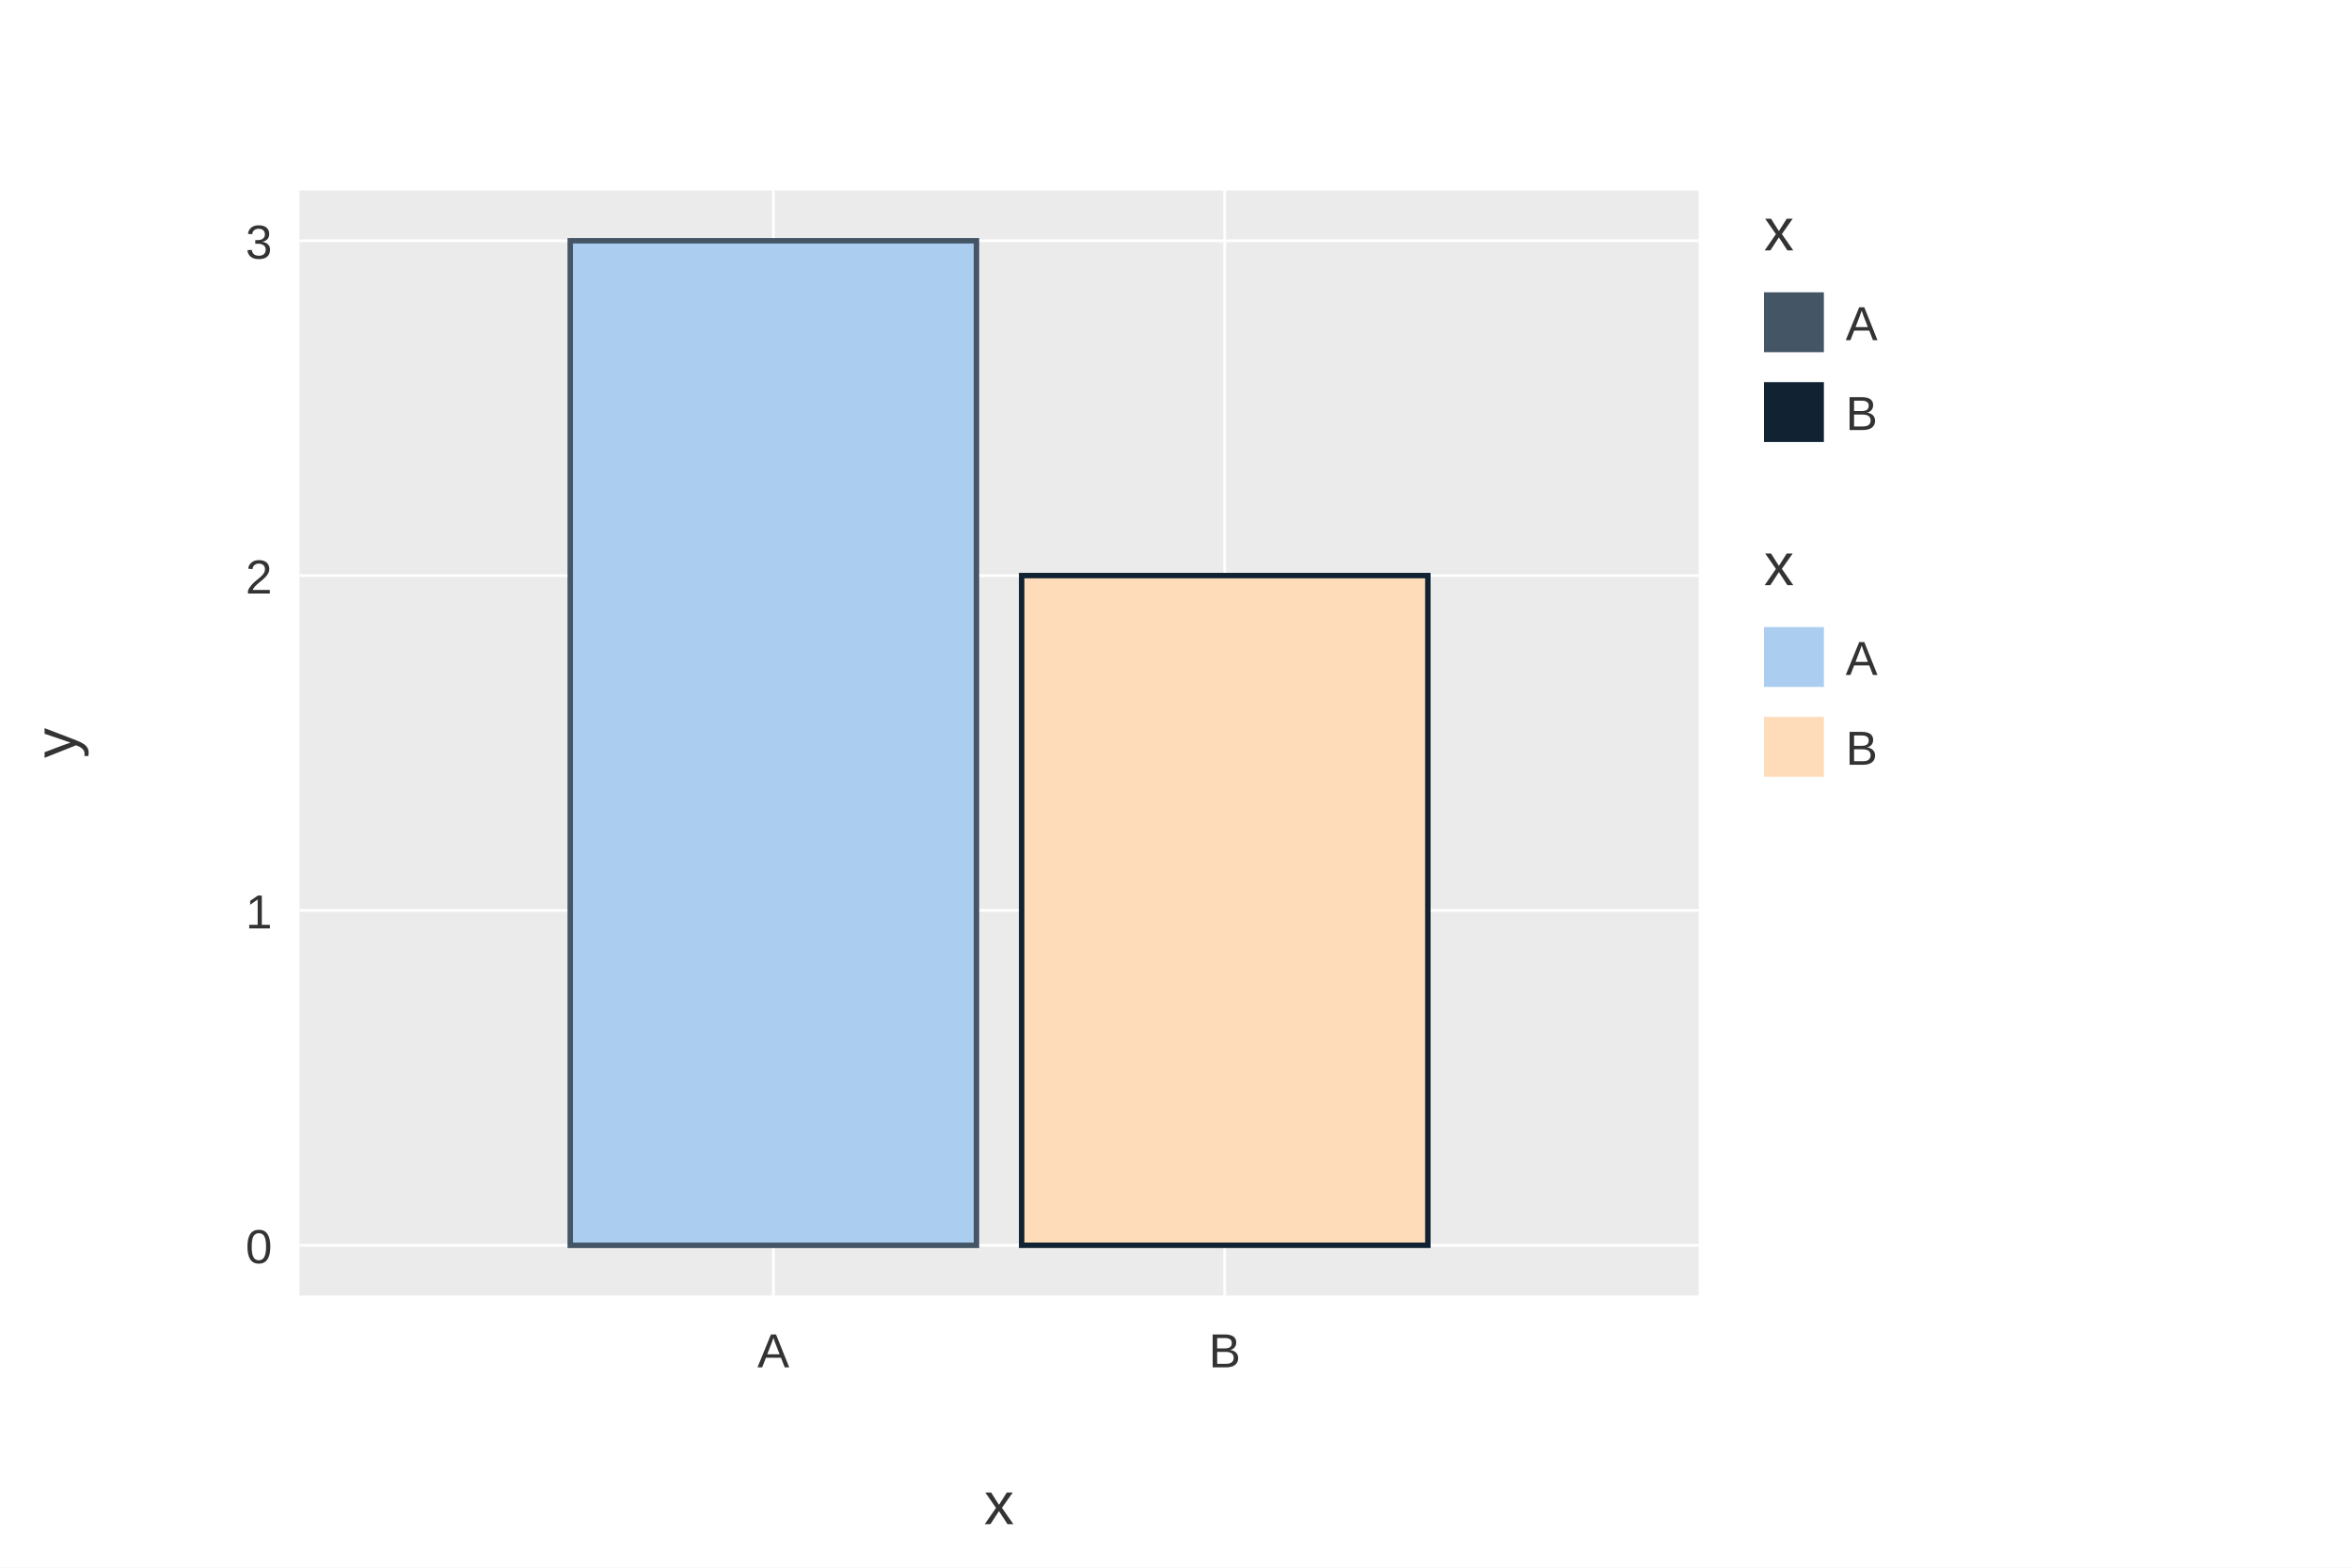
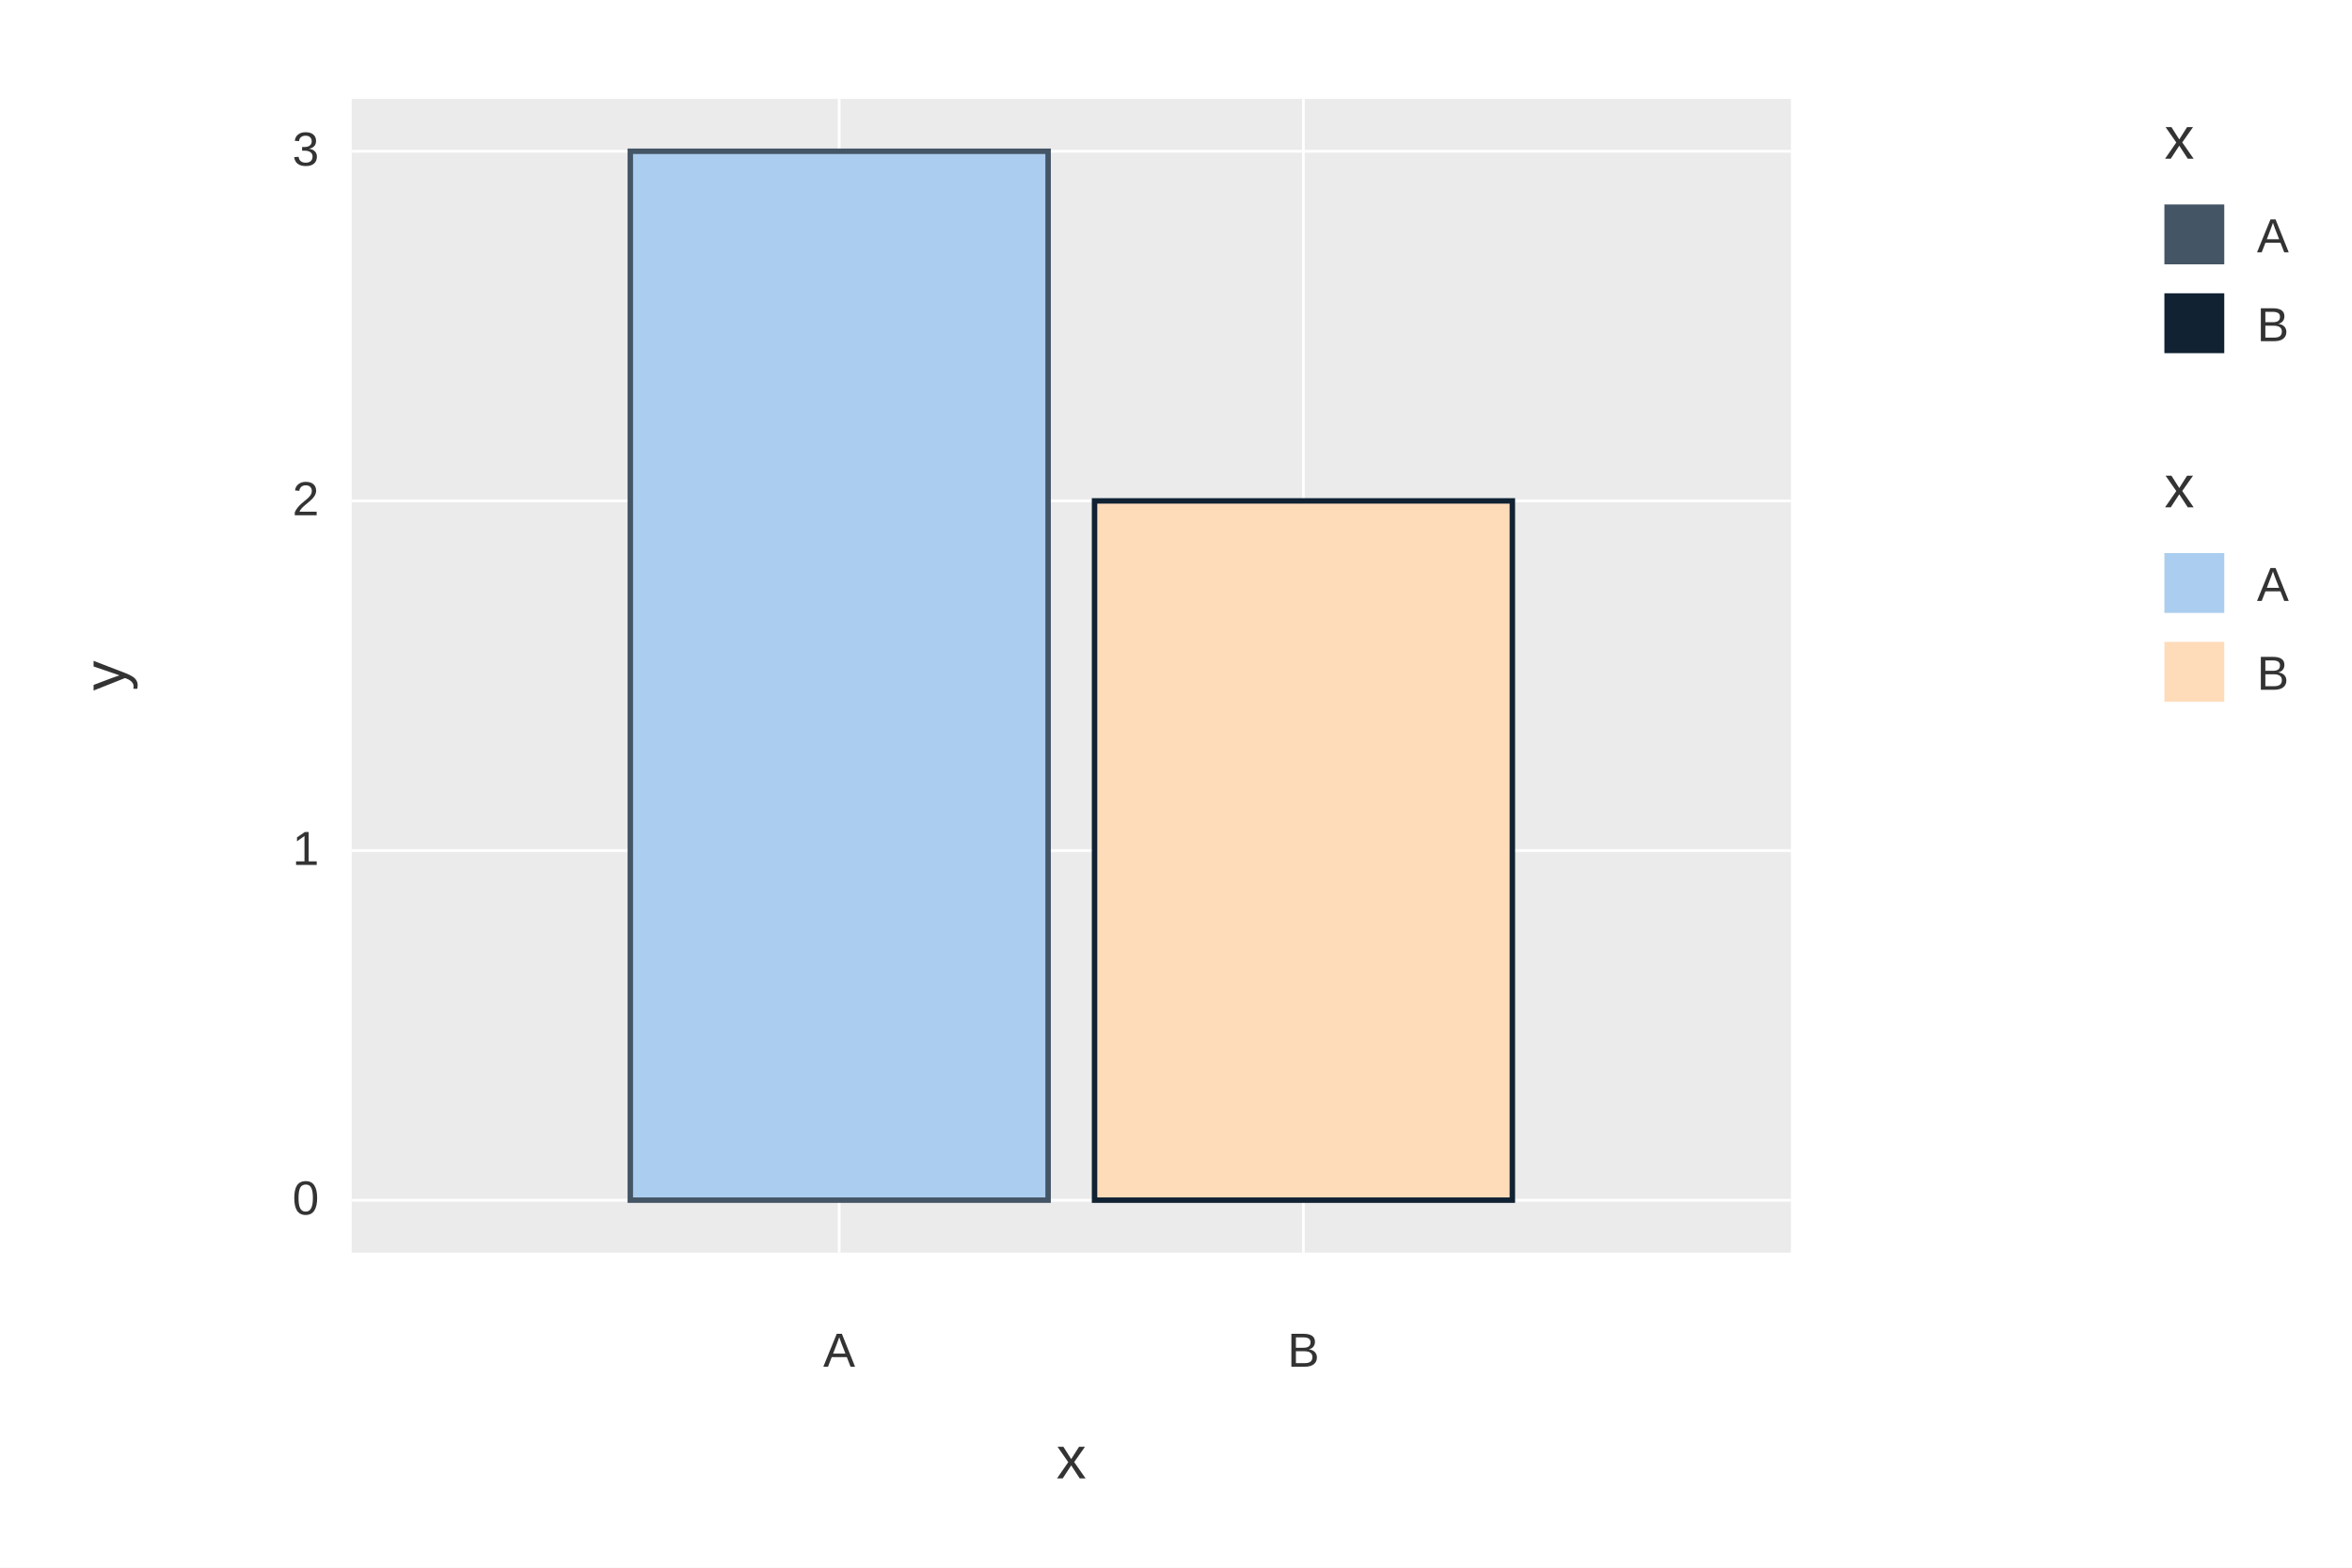
<svg xmlns="http://www.w3.org/2000/svg" width="432.00pt" height="288.00pt" viewBox="0 0 432.00 288.00">
  <g font-family="Liberation Sans,Arial,Helvetica,sans-serif" fill="#333333">
    <rect x="0.00" y="0.00" width="432.00" height="288.00" fill="white" stroke="none" />
-     <rect x="55.00" y="35.00" width="257.00" height="203.00" fill="#EBEBEB" stroke="none" />
-     <text x="55.00" y="22.00" font-size="13.20" text-anchor="start" />
-     <line x1="142.05" y1="35.00" x2="142.05" y2="238.00" stroke="white" stroke-width="0.50" />
-     <text x="142.05" y="251.20" font-size="8.80" text-anchor="middle">A</text>
-     <line x1="224.95" y1="35.00" x2="224.95" y2="238.00" stroke="white" stroke-width="0.50" />
-     <text x="224.95" y="251.20" font-size="8.80" text-anchor="middle">B</text>
-     <line x1="55.00" y1="228.77" x2="312.00" y2="228.77" stroke="white" stroke-width="0.50" />
-     <text x="50.00" y="232.07" font-size="8.80" text-anchor="end">0</text>
-     <line x1="55.00" y1="167.26" x2="312.00" y2="167.26" stroke="white" stroke-width="0.50" />
-     <text x="50.00" y="170.56" font-size="8.80" text-anchor="end">1</text>
-     <line x1="55.00" y1="105.74" x2="312.00" y2="105.74" stroke="white" stroke-width="0.50" />
-     <text x="50.00" y="109.04" font-size="8.80" text-anchor="end">2</text>
-     <line x1="55.00" y1="44.23" x2="312.00" y2="44.23" stroke="white" stroke-width="0.50" />
-     <text x="50.00" y="47.53" font-size="8.80" text-anchor="end">3</text>
-     <text x="183.50" y="280.00" font-size="11.00" text-anchor="middle">x</text>
-     <g transform="translate(14.00,136.50) rotate(-90)">
-       <text x="0.00" y="0.00" font-size="11.00" text-anchor="middle">y</text>
+     <rect x="64.60" y="18.16" width="264.34" height="211.96" fill="#EBEBEB" stroke="none" />
+     <line x1="154.14" y1="18.16" x2="154.14" y2="230.12" stroke="white" stroke-width="0.50" />
+     <text x="154.14" y="251.08" font-size="8.80" text-anchor="middle" textLength="5.46" lengthAdjust="spacingAndGlyphs">A</text>
+     <line x1="239.41" y1="18.16" x2="239.41" y2="230.12" stroke="white" stroke-width="0.50" />
+     <text x="239.41" y="251.08" font-size="8.80" text-anchor="middle" textLength="5.46" lengthAdjust="spacingAndGlyphs">B</text>
+     <line x1="64.60" y1="220.49" x2="328.94" y2="220.49" stroke="white" stroke-width="0.50" />
+     <text x="58.60" y="223.13" font-size="8.80" text-anchor="end" textLength="5.46" lengthAdjust="spacingAndGlyphs">0</text>
+     <line x1="64.60" y1="156.26" x2="328.94" y2="156.26" stroke="white" stroke-width="0.50" />
+     <text x="58.60" y="158.90" font-size="8.80" text-anchor="end" textLength="5.46" lengthAdjust="spacingAndGlyphs">1</text>
+     <line x1="64.60" y1="92.02" x2="328.94" y2="92.02" stroke="white" stroke-width="0.50" />
+     <text x="58.60" y="94.66" font-size="8.80" text-anchor="end" textLength="5.46" lengthAdjust="spacingAndGlyphs">2</text>
+     <line x1="64.60" y1="27.79" x2="328.94" y2="27.79" stroke="white" stroke-width="0.50" />
+     <text x="58.60" y="30.43" font-size="8.80" text-anchor="end" textLength="5.46" lengthAdjust="spacingAndGlyphs">3</text>
+     <text x="196.77" y="271.60" font-size="11.00" text-anchor="middle" textLength="6.82" lengthAdjust="spacingAndGlyphs">x</text>
+     <g transform="translate(19.70,124.14) rotate(-90)">
+       <text x="0.00" y="3.30" font-size="11.00" text-anchor="middle" textLength="6.82" lengthAdjust="spacingAndGlyphs">y</text>
    </g>
    <defs>
      <clipPath id="panel">
-         <rect x="55.00" y="35.00" width="257.00" height="203.00" />
+         <rect x="64.60" y="18.16" width="264.34" height="211.96" />
      </clipPath>
    </defs>
    <g clip-path="url(#panel)">
      <g data-geom="col" opacity="1.00">
-         <rect x="187.65" y="105.74" width="74.61" height="123.03" fill="#fedcba" stroke="#112233" />
-         <rect x="104.74" y="44.23" width="74.61" height="184.55" fill="#abcdef" stroke="#445566" />
+         <rect x="201.04" y="92.02" width="76.74" height="128.46" fill="#fedcba" stroke="#112233" />
+         <rect x="115.77" y="27.79" width="76.74" height="192.69" fill="#abcdef" stroke="#445566" />
      </g>
    </g>
-     <text x="324.00" y="46.00" font-size="11.00" text-anchor="start">x</text>
-     <rect x="324.00" y="53.70" width="11.00" height="11.00" fill="#445566" stroke="none" />
-     <text x="339.00" y="62.50" font-size="8.80" text-anchor="start">A</text>
-     <rect x="324.00" y="70.20" width="11.00" height="11.00" fill="#112233" stroke="none" />
-     <text x="339.00" y="79.00" font-size="8.80" text-anchor="start">B</text>
-     <text x="324.00" y="107.50" font-size="11.00" text-anchor="start">x</text>
-     <rect x="324.00" y="115.20" width="11.00" height="11.00" fill="#abcdef" stroke="none" />
-     <text x="339.00" y="124.00" font-size="8.80" text-anchor="start">A</text>
-     <rect x="324.00" y="131.70" width="11.00" height="11.00" fill="#fedcba" stroke="none" />
-     <text x="339.00" y="140.50" font-size="8.80" text-anchor="start">B</text>
+     <text x="397.54" y="29.16" font-size="11.00" text-anchor="start" textLength="6.82" lengthAdjust="spacingAndGlyphs">x</text>
+     <rect x="397.54" y="37.56" width="11.00" height="11.00" fill="#445566" stroke="none" />
+     <text x="414.54" y="46.36" font-size="8.80" text-anchor="start" textLength="5.46" lengthAdjust="spacingAndGlyphs">A</text>
+     <rect x="397.54" y="53.88" width="11.00" height="11.00" fill="#112233" stroke="none" />
+     <text x="414.54" y="62.68" font-size="8.80" text-anchor="start" textLength="5.46" lengthAdjust="spacingAndGlyphs">B</text>
+     <text x="397.54" y="93.20" font-size="11.00" text-anchor="start" textLength="6.82" lengthAdjust="spacingAndGlyphs">x</text>
+     <rect x="397.54" y="101.60" width="11.00" height="11.00" fill="#abcdef" stroke="none" />
+     <text x="414.54" y="110.40" font-size="8.80" text-anchor="start" textLength="5.46" lengthAdjust="spacingAndGlyphs">A</text>
+     <rect x="397.54" y="117.92" width="11.00" height="11.00" fill="#fedcba" stroke="none" />
+     <text x="414.54" y="126.72" font-size="8.80" text-anchor="start" textLength="5.46" lengthAdjust="spacingAndGlyphs">B</text>
  </g>
</svg>
